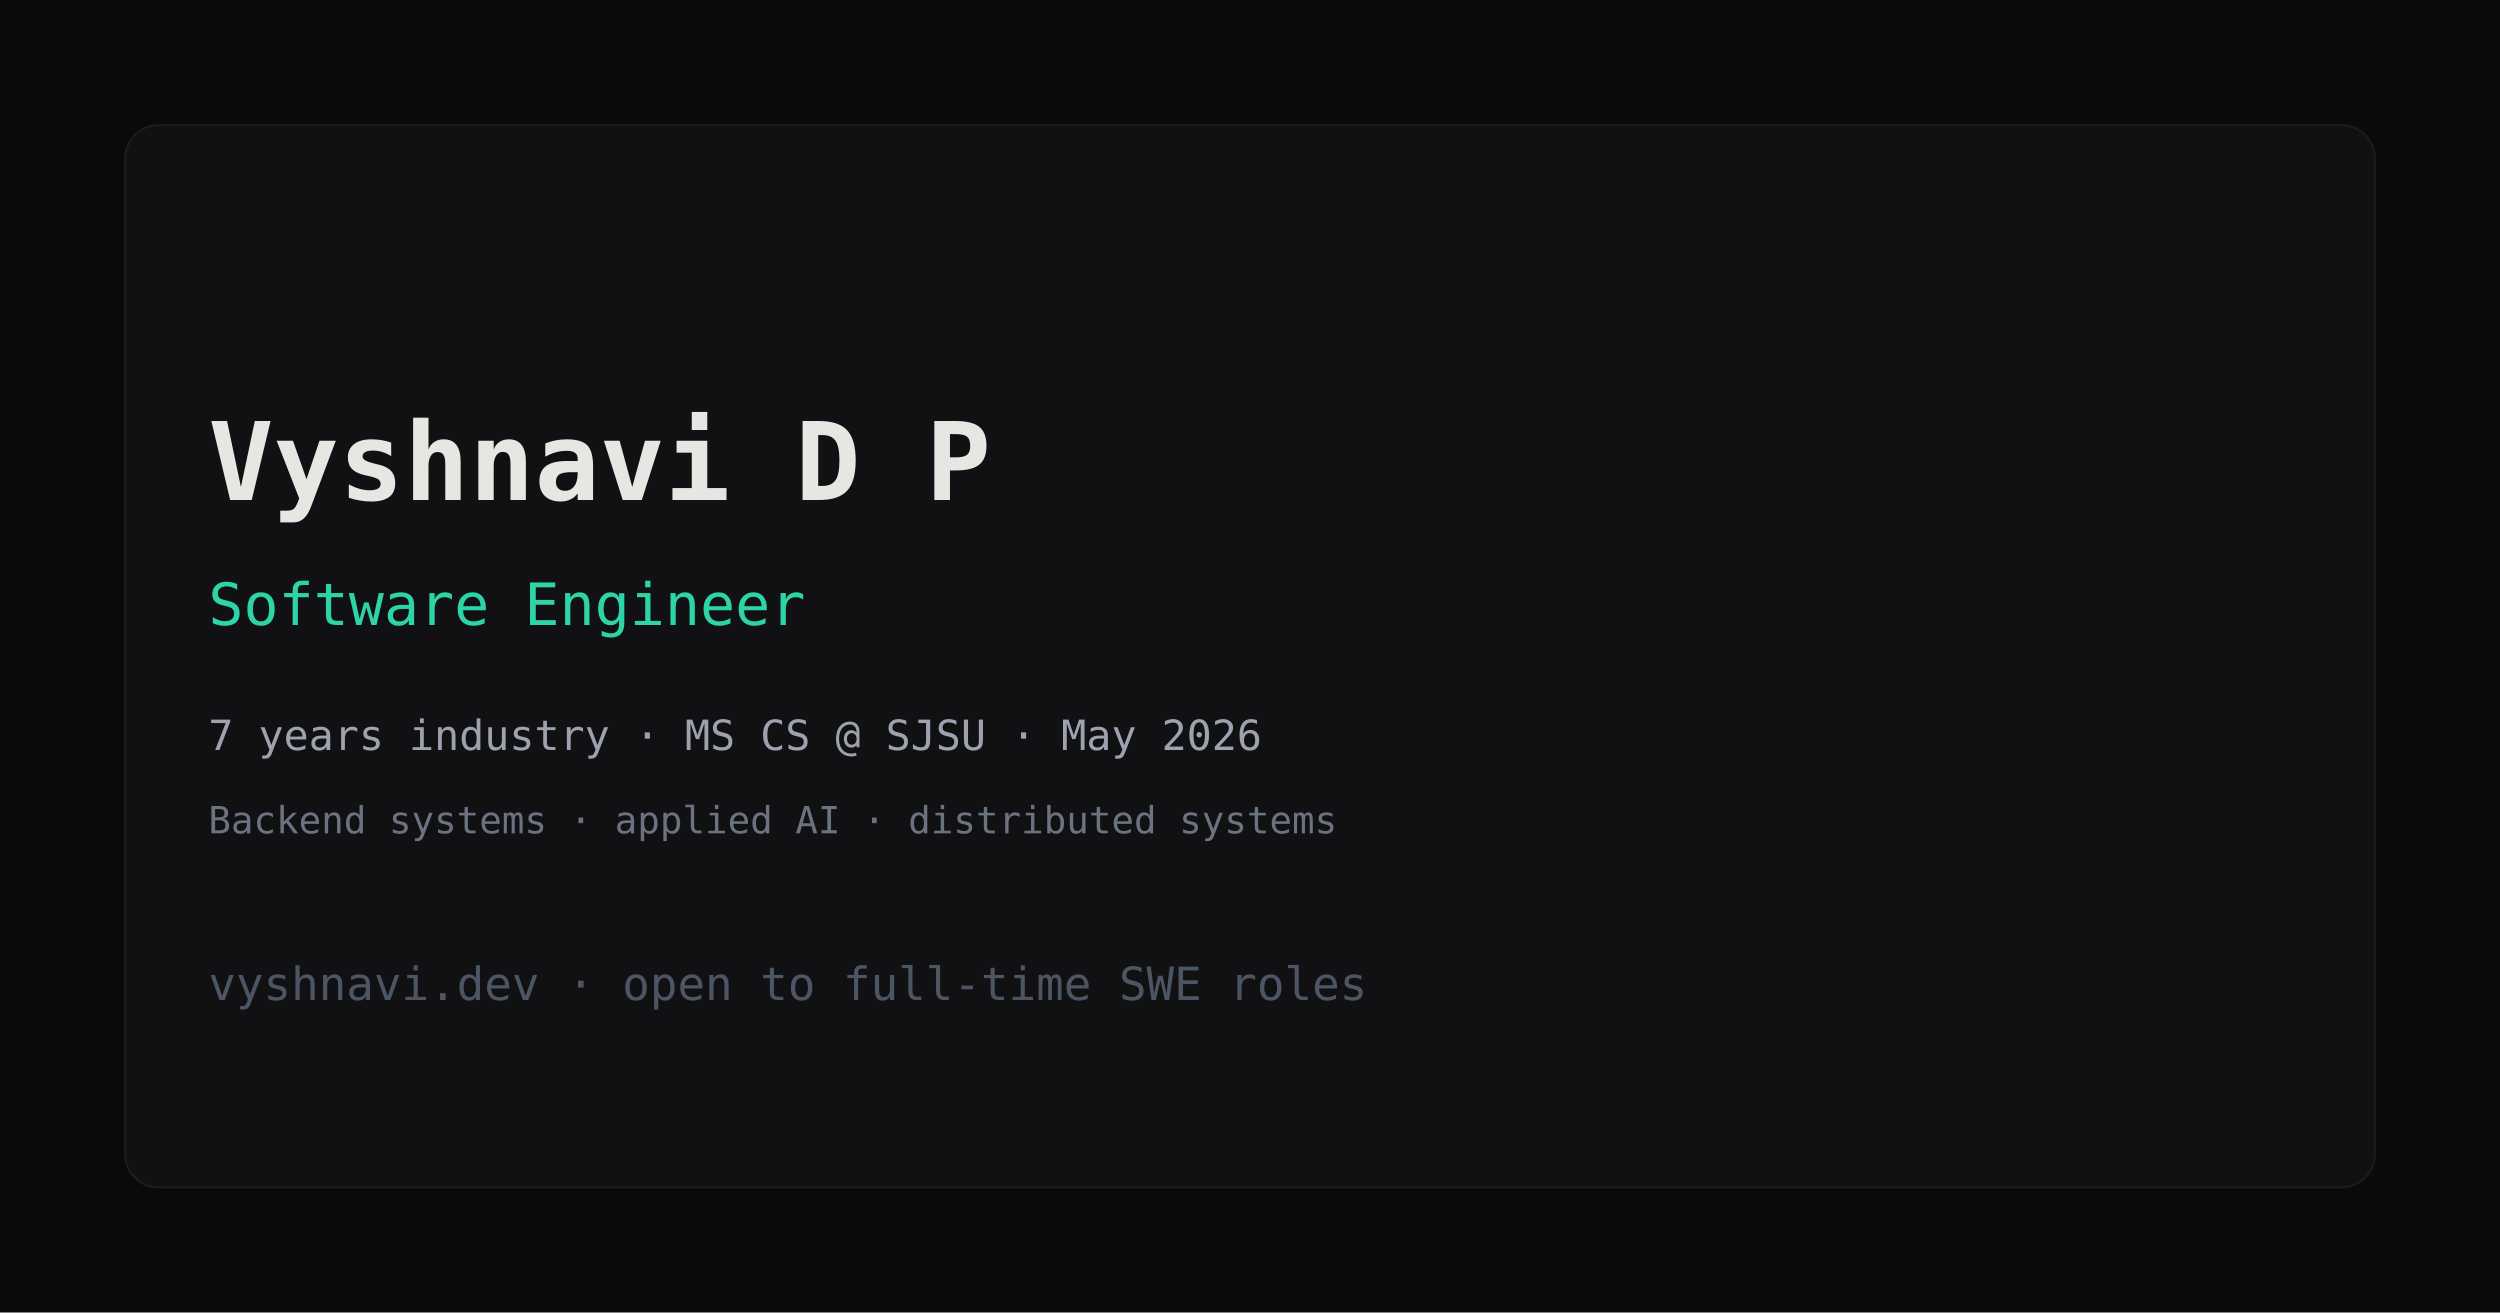
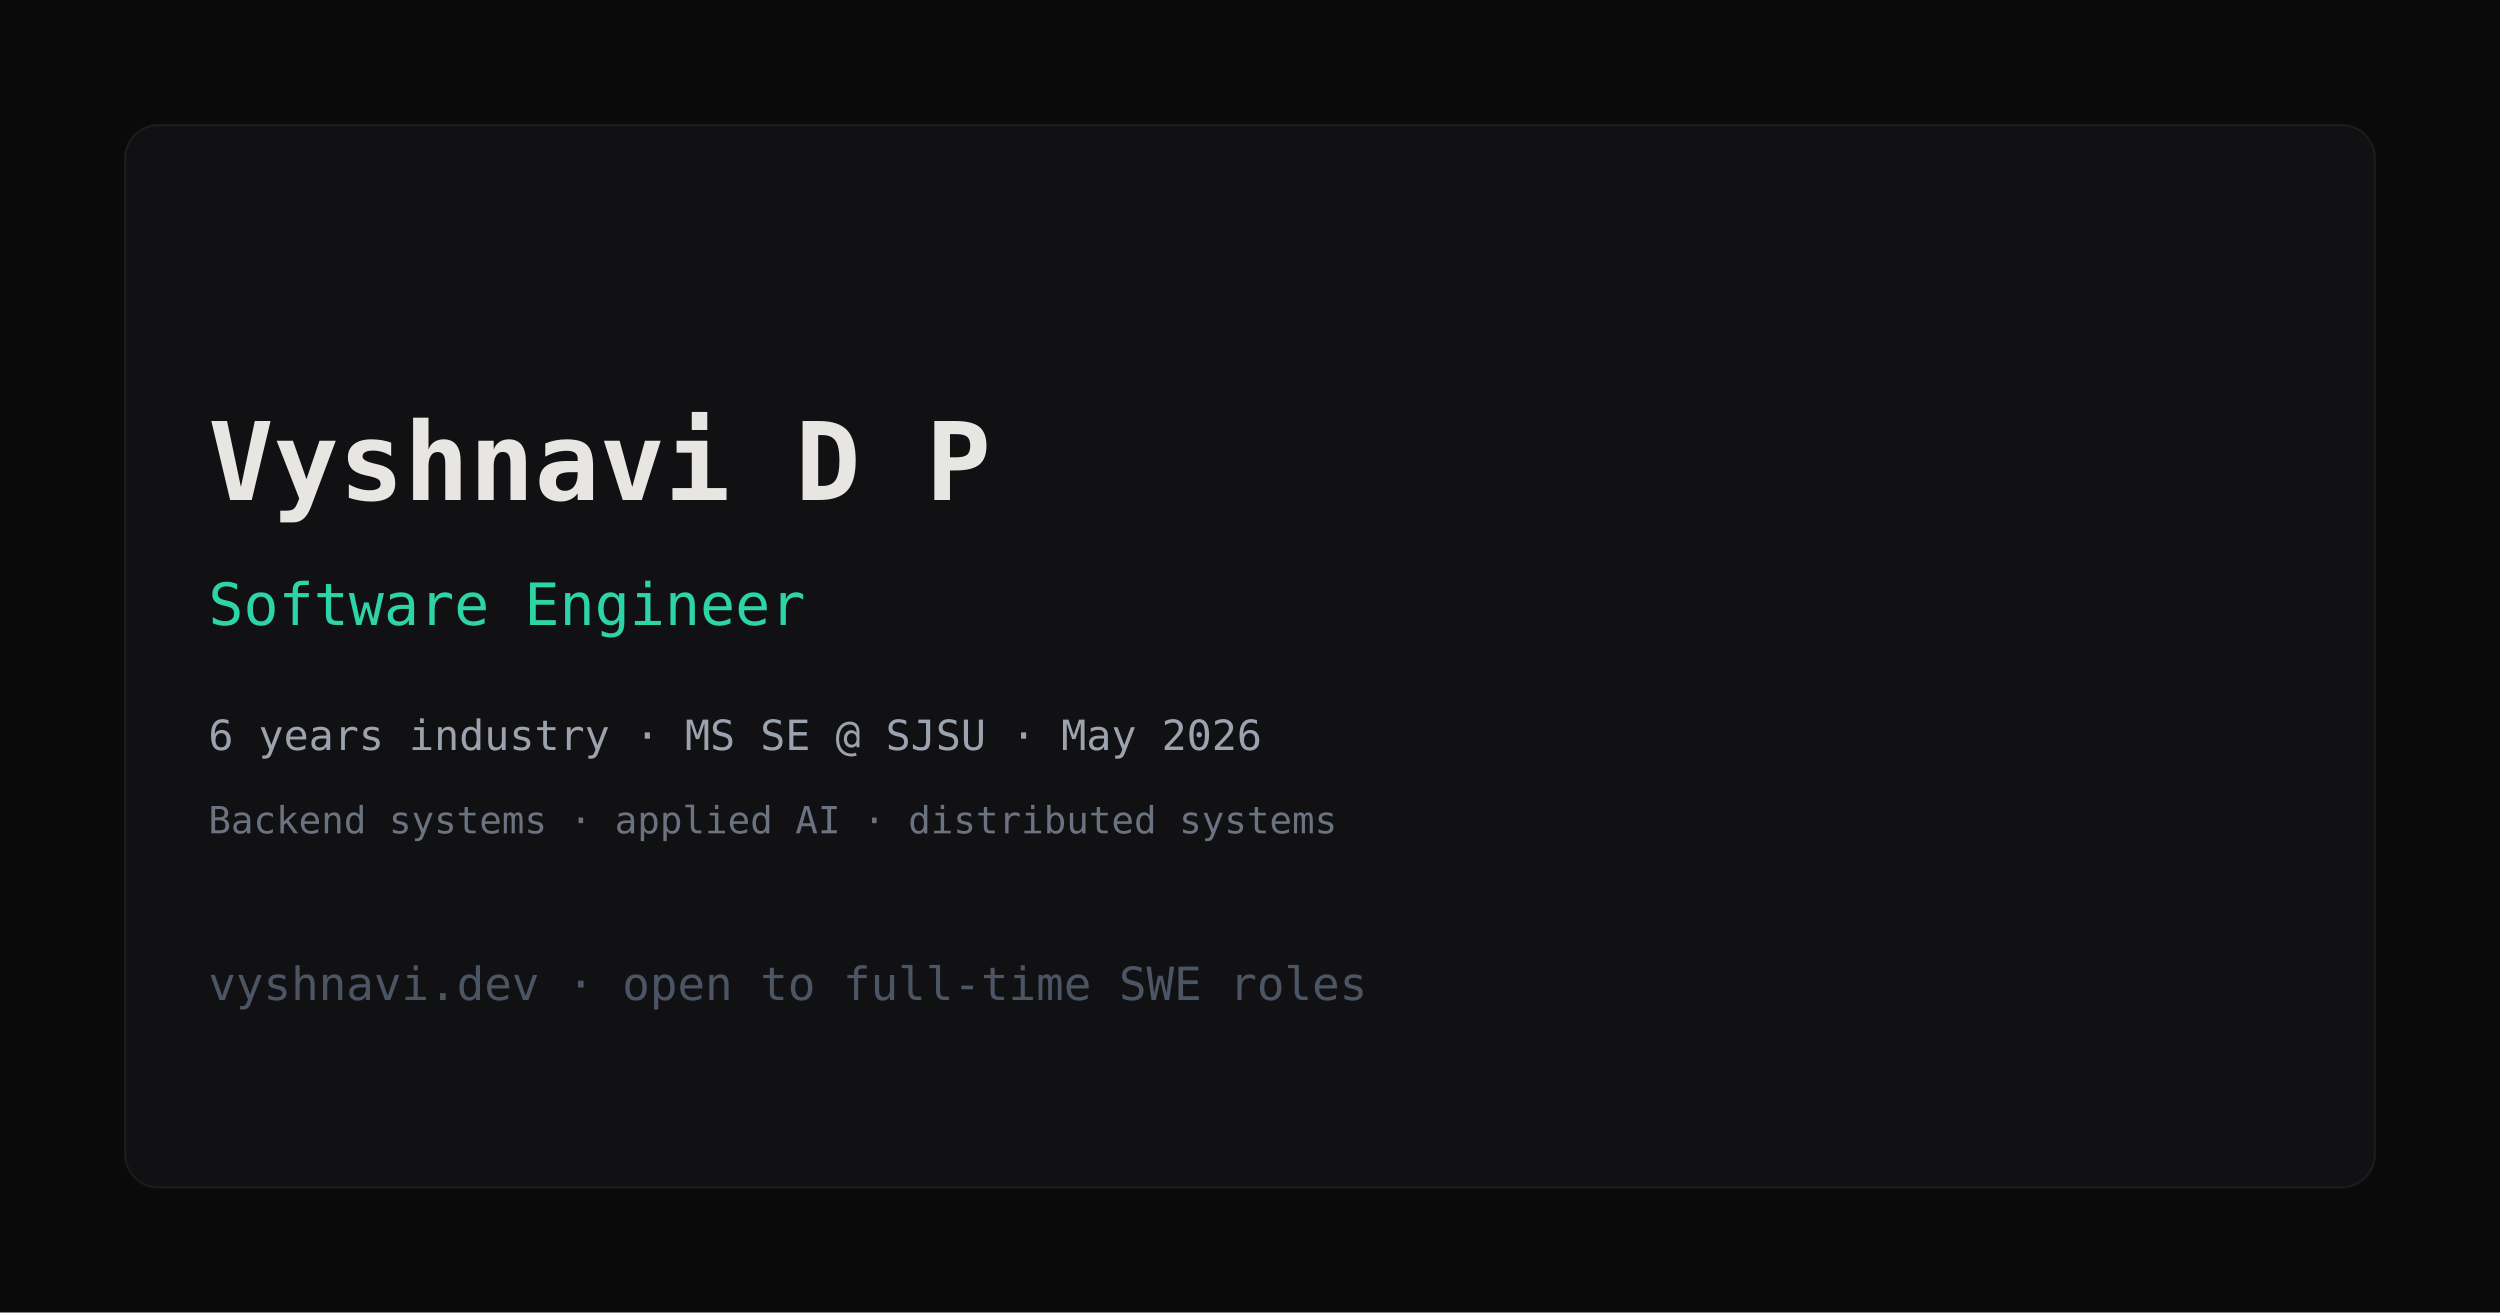
<svg xmlns="http://www.w3.org/2000/svg" width="1200" height="630" viewBox="0 0 1200 630" fill="none">
  <rect width="1200" height="630" fill="#0a0a0b" />
  <rect x="60" y="60" width="1080" height="510" rx="16" fill="#111113" stroke="rgba(255,255,255,0.06)" stroke-width="1" />
  <text x="100" y="240" font-family="ui-monospace, monospace" font-size="52" font-weight="600" fill="#e8e6e3">Vyshnavi D P</text>
  <text x="100" y="300" font-family="ui-monospace, monospace" font-size="28" fill="#2dd4a8">Software Engineer</text>
-   <text x="100" y="360" font-family="ui-monospace, monospace" font-size="20" fill="#9ca3af">7 years industry · MS CS @ SJSU · May 2026</text>
+   <text x="100" y="360" font-family="ui-monospace, monospace" font-size="20" fill="#9ca3af">6 years industry · MS SE @ SJSU · May 2026</text>
  <text x="100" y="400" font-family="ui-monospace, monospace" font-size="18" fill="#6b7280">Backend systems · applied AI · distributed systems</text>
  <text x="100" y="480" font-family="ui-monospace, monospace" font-size="22" fill="#4b5563">vyshnavi.dev · open to full-time SWE roles</text>
</svg>
